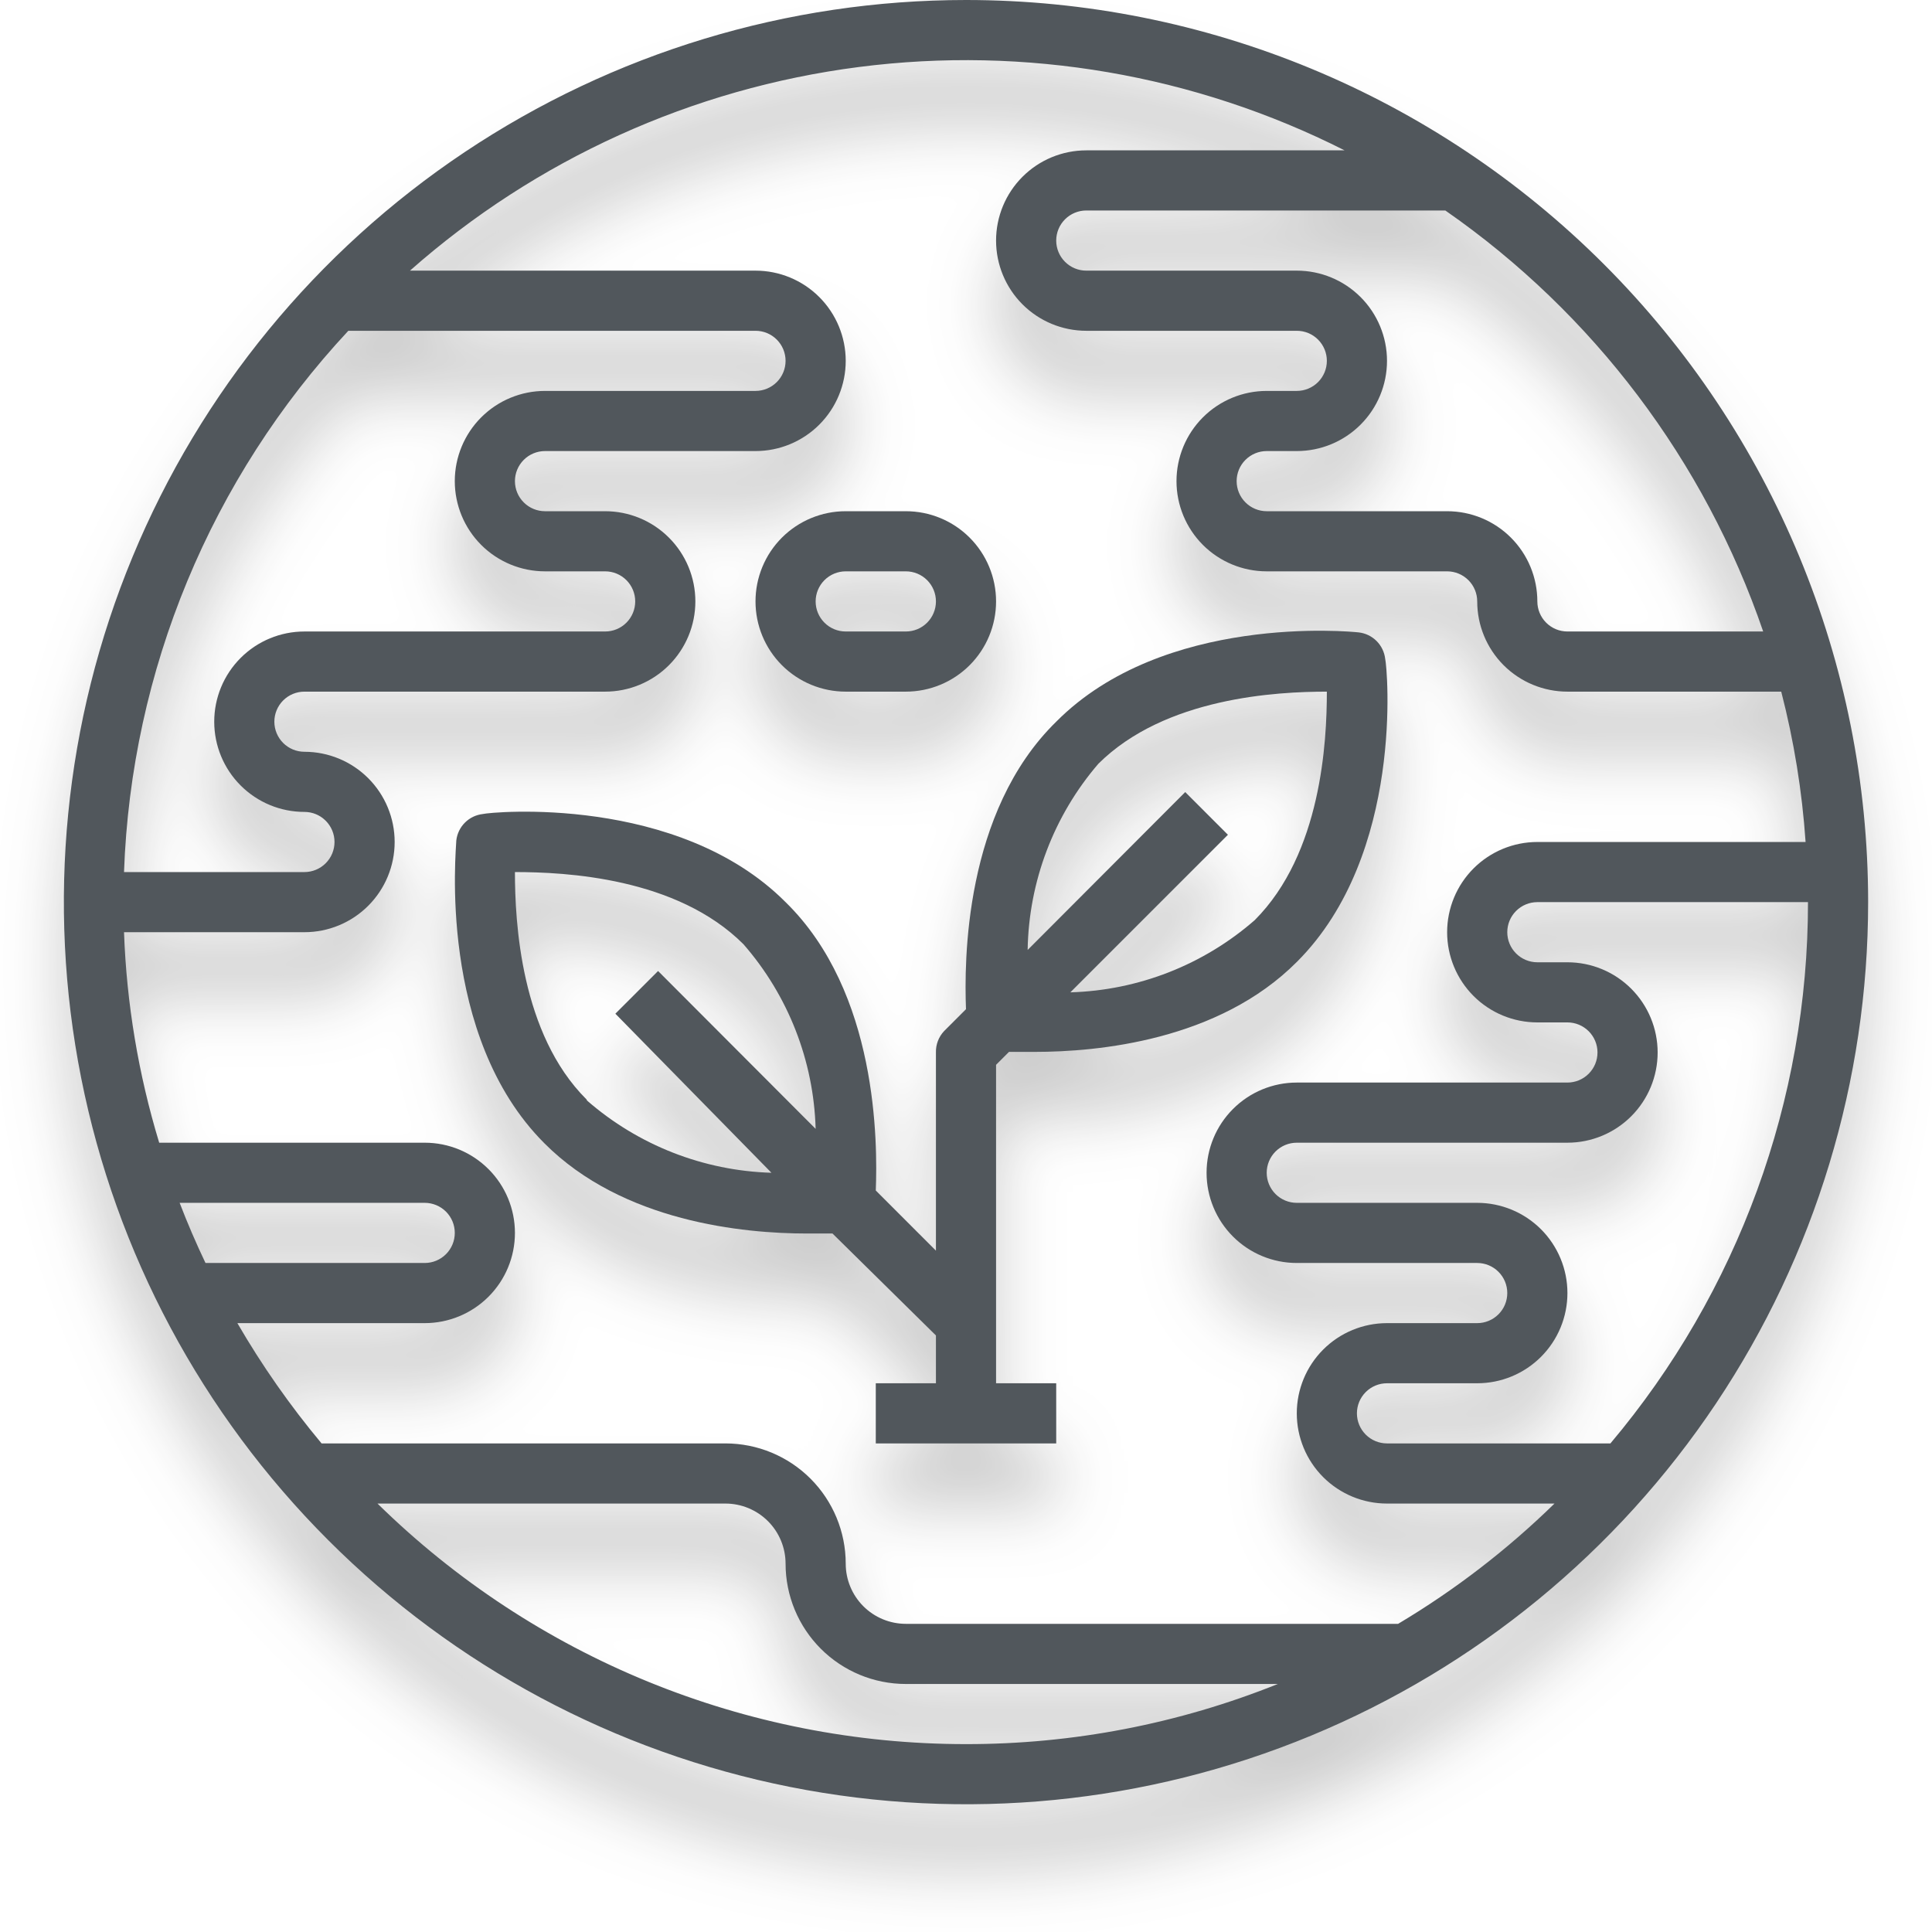
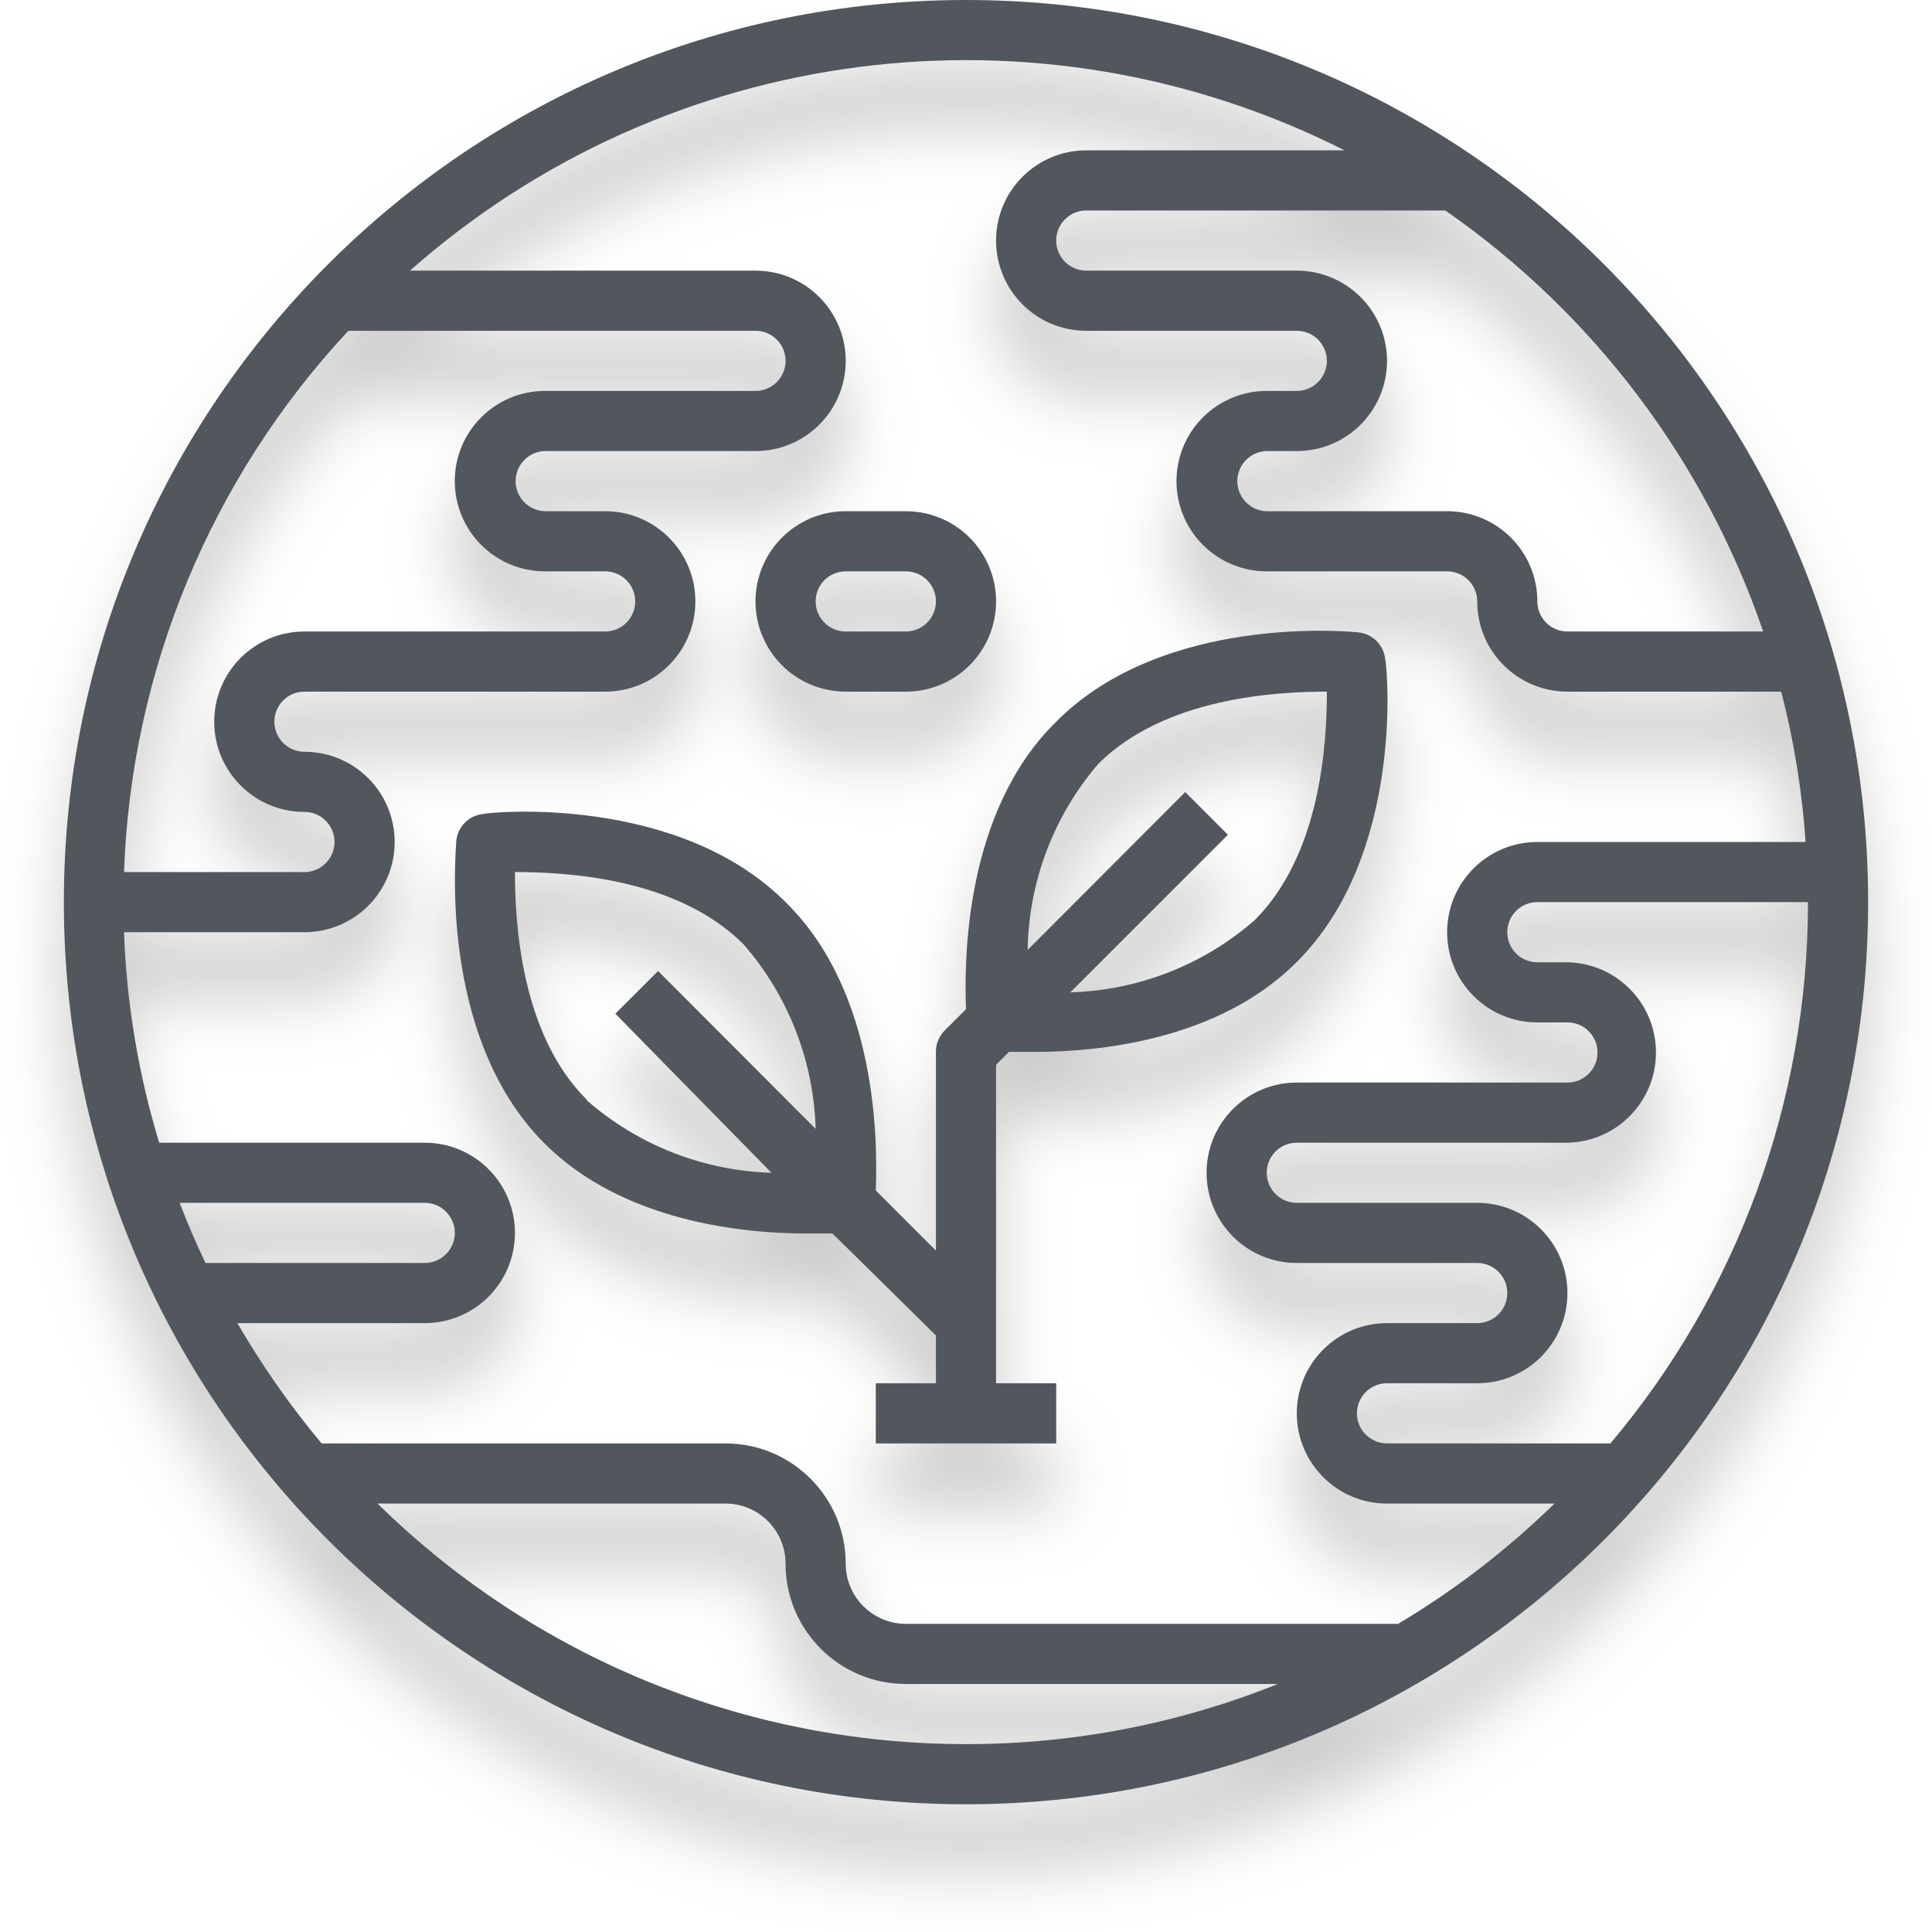
- <svg xmlns="http://www.w3.org/2000/svg" width="121" height="121" viewBox="0 0 121 121" fill="none">
-   <g opacity="0.8" filter="url(#filter0_d)">
-     <path d="M60.5 0C49.325 0 38.402 3.314 29.11 9.522C19.819 15.73 12.577 24.554 8.301 34.878C4.024 45.202 2.906 56.563 5.086 67.523C7.266 78.483 12.647 88.55 20.549 96.451C28.45 104.353 38.517 109.734 49.477 111.914C60.437 114.094 71.798 112.976 82.122 108.699C92.446 104.423 101.27 97.181 107.478 87.89C113.686 78.598 117 67.675 117 56.5C117 41.515 111.047 27.144 100.452 16.549C89.856 5.953 75.485 0 60.5 0ZM110.427 39.55H98.167C97.667 39.55 97.188 39.352 96.835 38.998C96.482 38.645 96.283 38.166 96.283 37.667C96.283 36.168 95.688 34.731 94.629 33.672C93.569 32.612 92.132 32.017 90.633 32.017H79.333C78.834 32.017 78.355 31.818 78.002 31.465C77.648 31.112 77.45 30.633 77.45 30.133C77.45 29.634 77.648 29.155 78.002 28.802C78.355 28.448 78.834 28.25 79.333 28.25H81.217C82.715 28.25 84.152 27.655 85.212 26.595C86.271 25.536 86.867 24.099 86.867 22.6C86.867 21.102 86.271 19.664 85.212 18.605C84.152 17.545 82.715 16.95 81.217 16.95H68.033C67.534 16.95 67.055 16.752 66.702 16.398C66.348 16.045 66.15 15.566 66.15 15.067C66.15 14.567 66.348 14.088 66.702 13.735C67.055 13.382 67.534 13.183 68.033 13.183H90.52C99.793 19.63 106.767 28.866 110.427 39.55ZM21.91 20.717H47.317C47.816 20.717 48.295 20.915 48.648 21.268C49.002 21.622 49.2 22.101 49.2 22.6C49.2 23.099 49.002 23.578 48.648 23.932C48.295 24.285 47.816 24.483 47.317 24.483H34.133C32.635 24.483 31.198 25.079 30.138 26.138C29.079 27.198 28.483 28.635 28.483 30.133C28.483 31.632 29.079 33.069 30.138 34.129C31.198 35.188 32.635 35.783 34.133 35.783H37.9C38.4 35.783 38.879 35.982 39.232 36.335C39.585 36.688 39.783 37.167 39.783 37.667C39.783 38.166 39.585 38.645 39.232 38.998C38.879 39.352 38.4 39.55 37.9 39.55H19.067C17.568 39.55 16.131 40.145 15.072 41.205C14.012 42.264 13.417 43.702 13.417 45.2C13.417 46.699 14.012 48.136 15.072 49.195C16.131 50.255 17.568 50.85 19.067 50.85C19.566 50.85 20.045 51.048 20.398 51.402C20.752 51.755 20.95 52.234 20.95 52.733C20.95 53.233 20.752 53.712 20.398 54.065C20.045 54.418 19.566 54.617 19.067 54.617H7.767C8.214 41.993 13.203 29.955 21.816 20.717H21.91ZM11.251 75.333H26.6C27.099 75.333 27.578 75.532 27.932 75.885C28.285 76.238 28.483 76.717 28.483 77.217C28.483 77.716 28.285 78.195 27.932 78.548C27.578 78.902 27.099 79.1 26.6 79.1H12.87C12.287 77.876 11.741 76.614 11.251 75.333ZM60.5 109.233C46.714 109.237 33.479 103.826 23.643 94.167H45.433C46.432 94.167 47.39 94.564 48.097 95.27C48.803 95.976 49.2 96.934 49.2 97.933C49.2 99.931 49.994 101.847 51.407 103.26C52.819 104.673 54.735 105.467 56.733 105.467H80.03C73.821 107.961 67.191 109.24 60.5 109.233ZM87.564 101.7H56.733C55.734 101.7 54.776 101.303 54.07 100.597C53.364 99.89 52.967 98.932 52.967 97.933C52.967 95.935 52.173 94.019 50.76 92.606C49.347 91.194 47.431 90.4 45.433 90.4H20.14C18.171 88.043 16.407 85.523 14.867 82.867H26.6C28.099 82.867 29.536 82.271 30.595 81.212C31.655 80.152 32.25 78.715 32.25 77.217C32.25 75.718 31.655 74.281 30.595 73.222C29.536 72.162 28.099 71.567 26.6 71.567H9.97C8.669 67.286 7.928 62.855 7.767 58.383H19.067C20.565 58.383 22.002 57.788 23.062 56.728C24.121 55.669 24.717 54.232 24.717 52.733C24.717 51.235 24.121 49.798 23.062 48.738C22.002 47.679 20.565 47.083 19.067 47.083C18.567 47.083 18.088 46.885 17.735 46.532C17.382 46.178 17.183 45.7 17.183 45.2C17.183 44.7 17.382 44.221 17.735 43.868C18.088 43.515 18.567 43.317 19.067 43.317H37.9C39.398 43.317 40.836 42.721 41.895 41.662C42.955 40.602 43.55 39.165 43.55 37.667C43.55 36.168 42.955 34.731 41.895 33.672C40.836 32.612 39.398 32.017 37.9 32.017H34.133C33.634 32.017 33.155 31.818 32.802 31.465C32.448 31.112 32.25 30.633 32.25 30.133C32.25 29.634 32.448 29.155 32.802 28.802C33.155 28.448 33.634 28.25 34.133 28.25H47.317C48.815 28.25 50.252 27.655 51.312 26.595C52.371 25.536 52.967 24.099 52.967 22.6C52.967 21.102 52.371 19.664 51.312 18.605C50.252 17.545 48.815 16.95 47.317 16.95H25.677C33.56 9.982 43.353 5.54 53.788 4.197C64.223 2.854 74.821 4.672 84.211 9.417H68.033C66.535 9.417 65.098 10.012 64.038 11.072C62.979 12.131 62.383 13.568 62.383 15.067C62.383 16.565 62.979 18.002 64.038 19.062C65.098 20.121 66.535 20.717 68.033 20.717H81.217C81.716 20.717 82.195 20.915 82.548 21.268C82.902 21.622 83.1 22.101 83.1 22.6C83.1 23.099 82.902 23.578 82.548 23.932C82.195 24.285 81.716 24.483 81.217 24.483H79.333C77.835 24.483 76.398 25.079 75.338 26.138C74.279 27.198 73.683 28.635 73.683 30.133C73.683 31.632 74.279 33.069 75.338 34.129C76.398 35.188 77.835 35.783 79.333 35.783H90.633C91.133 35.783 91.612 35.982 91.965 36.335C92.318 36.688 92.517 37.167 92.517 37.667C92.517 39.165 93.112 40.602 94.171 41.662C95.231 42.721 96.668 43.317 98.167 43.317H111.557C112.355 46.402 112.865 49.554 113.083 52.733H96.283C94.785 52.733 93.348 53.329 92.288 54.388C91.229 55.448 90.633 56.885 90.633 58.383C90.633 59.882 91.229 61.319 92.288 62.379C93.348 63.438 94.785 64.033 96.283 64.033H98.167C98.666 64.033 99.145 64.232 99.498 64.585C99.852 64.938 100.05 65.417 100.05 65.917C100.05 66.416 99.852 66.895 99.498 67.248C99.145 67.602 98.666 67.8 98.167 67.8H81.217C79.718 67.8 78.281 68.395 77.222 69.455C76.162 70.514 75.567 71.951 75.567 73.45C75.567 74.948 76.162 76.386 77.222 77.445C78.281 78.505 79.718 79.1 81.217 79.1H92.517C93.016 79.1 93.495 79.298 93.848 79.652C94.202 80.005 94.4 80.484 94.4 80.983C94.4 81.483 94.202 81.962 93.848 82.315C93.495 82.668 93.016 82.867 92.517 82.867H86.867C85.368 82.867 83.931 83.462 82.871 84.522C81.812 85.581 81.217 87.018 81.217 88.517C81.217 90.015 81.812 91.452 82.871 92.512C83.931 93.571 85.368 94.167 86.867 94.167H97.357C94.401 97.056 91.114 99.585 87.564 101.7ZM86.867 90.4C86.367 90.4 85.888 90.202 85.535 89.848C85.182 89.495 84.983 89.016 84.983 88.517C84.983 88.017 85.182 87.538 85.535 87.185C85.888 86.832 86.367 86.633 86.867 86.633H92.517C94.015 86.633 95.452 86.038 96.512 84.978C97.571 83.919 98.167 82.482 98.167 80.983C98.167 79.485 97.571 78.048 96.512 76.988C95.452 75.929 94.015 75.333 92.517 75.333H81.217C80.717 75.333 80.238 75.135 79.885 74.782C79.532 74.428 79.333 73.95 79.333 73.45C79.333 72.951 79.532 72.472 79.885 72.118C80.238 71.765 80.717 71.567 81.217 71.567H98.167C99.665 71.567 101.102 70.971 102.162 69.912C103.221 68.852 103.817 67.415 103.817 65.917C103.817 64.418 103.221 62.981 102.162 61.922C101.102 60.862 99.665 60.267 98.167 60.267H96.283C95.784 60.267 95.305 60.068 94.952 59.715C94.598 59.362 94.4 58.883 94.4 58.383C94.4 57.884 94.598 57.405 94.952 57.052C95.305 56.698 95.784 56.5 96.283 56.5H113.233C113.239 68.906 108.856 80.914 100.86 90.4H86.867Z" fill="#262D33" />
-     <path d="M47.317 37.667C47.317 39.165 47.912 40.602 48.971 41.662C50.031 42.721 51.468 43.317 52.967 43.317H56.733C58.232 43.317 59.669 42.721 60.728 41.662C61.788 40.602 62.383 39.165 62.383 37.667C62.383 36.168 61.788 34.731 60.728 33.671C59.669 32.612 58.232 32.017 56.733 32.017H52.967C51.468 32.017 50.031 32.612 48.971 33.671C47.912 34.731 47.317 36.168 47.317 37.667ZM58.617 37.667C58.617 38.166 58.418 38.645 58.065 38.998C57.712 39.352 57.233 39.55 56.733 39.55H52.967C52.467 39.55 51.988 39.352 51.635 38.998C51.282 38.645 51.083 38.166 51.083 37.667C51.083 37.167 51.282 36.688 51.635 36.335C51.988 35.982 52.467 35.783 52.967 35.783H56.733C57.233 35.783 57.712 35.982 58.065 36.335C58.418 36.688 58.617 37.167 58.617 37.667Z" fill="#262D33" />
-     <path d="M60.5 63.205L59.125 64.58C58.786 64.941 58.604 65.421 58.617 65.917V78.328L54.85 74.561C54.963 71.567 54.982 62.15 49.2 56.5C42.458 49.739 30.743 50.85 30.235 50.982C29.812 51.03 29.418 51.22 29.117 51.521C28.816 51.822 28.626 52.216 28.578 52.639C28.578 53.148 27.353 64.862 34.096 71.604C39.011 76.539 46.601 77.254 50.518 77.254H52.138L58.617 83.639V86.633H54.85V90.4H66.15V86.633H62.383V66.689L63.193 65.879H64.813C68.73 65.879 76.32 65.182 81.236 60.229C87.978 53.487 86.885 41.772 86.754 41.264C86.705 40.841 86.515 40.447 86.214 40.146C85.913 39.845 85.519 39.655 85.096 39.607C84.588 39.55 72.874 38.42 66.15 45.2C60.368 50.85 60.387 60.267 60.5 63.205ZM36.732 68.855C32.608 64.749 32.25 57.743 32.25 54.617C35.414 54.617 42.382 54.956 46.563 59.137C49.366 62.35 50.964 66.438 51.083 70.7L41.215 60.813L38.54 63.487L48.315 73.45C44.06 73.324 39.98 71.727 36.77 68.93L36.732 68.855ZM83.1 43.317C83.1 46.443 82.761 53.449 78.58 57.63C75.372 60.43 71.291 62.027 67.035 62.15L76.904 52.281L74.23 49.607L64.361 59.495C64.43 55.211 65.995 51.087 68.787 47.837C72.968 43.675 79.974 43.317 83.1 43.317Z" fill="#262D33" />
+ <svg xmlns="http://www.w3.org/2000/svg" width="121" height="121" fill="none">
+   <g opacity=".8" filter="url(#filter0_d)" fill="#262D33">
+     <path d="M60.5 0a56.5 56.5 0 1 0 0 113 56.5 56.5 0 0 0 0-113zm49.927 39.55h-12.26a1.883 1.883 0 0 1-1.884-1.883 5.65 5.65 0 0 0-5.65-5.65h-11.3a1.884 1.884 0 0 1 0-3.767h1.884a5.65 5.65 0 0 0 0-11.3H68.033a1.883 1.883 0 0 1 0-3.767H90.52a53.052 53.052 0 0 1 19.907 26.367zM21.91 20.717h25.407a1.883 1.883 0 1 1 0 3.766H34.133a5.65 5.65 0 0 0 0 11.3H37.9a1.883 1.883 0 1 1 0 3.767H19.067a5.65 5.65 0 0 0 0 11.3 1.883 1.883 0 1 1 0 3.767h-11.3a52.432 52.432 0 0 1 14.05-33.9h.093zM11.25 75.333H26.6a1.883 1.883 0 1 1 0 3.767H12.87a51.498 51.498 0 0 1-1.62-3.767zm49.25 33.9a52.58 52.58 0 0 1-36.857-15.066h21.79a3.767 3.767 0 0 1 3.767 3.766 7.533 7.533 0 0 0 7.533 7.534H80.03a52.25 52.25 0 0 1-19.53 3.766zm27.064-7.533h-30.83a3.768 3.768 0 0 1-3.767-3.767 7.533 7.533 0 0 0-7.534-7.533H20.14a53.995 53.995 0 0 1-5.273-7.533H26.6a5.65 5.65 0 0 0 0-11.3H9.97a51.735 51.735 0 0 1-2.203-13.184h11.3a5.65 5.65 0 1 0 0-11.3 1.883 1.883 0 1 1 0-3.766H37.9a5.65 5.65 0 0 0 0-11.3h-3.767a1.884 1.884 0 0 1 0-3.767h13.184a5.65 5.65 0 1 0 0-11.3h-21.64a52.583 52.583 0 0 1 58.534-7.533H68.033a5.65 5.65 0 0 0 0 11.3h13.184a1.883 1.883 0 1 1 0 3.766h-1.884a5.65 5.65 0 0 0 0 11.3h11.3a1.883 1.883 0 0 1 1.884 1.884 5.65 5.65 0 0 0 5.65 5.65h13.39a51.735 51.735 0 0 1 1.526 9.416h-16.8a5.65 5.65 0 0 0 0 11.3h1.884a1.883 1.883 0 1 1 0 3.767h-16.95a5.65 5.65 0 0 0 0 11.3h11.3a1.883 1.883 0 1 1 0 3.767h-5.65a5.65 5.65 0 1 0 0 11.3h10.49a52.316 52.316 0 0 1-9.793 7.533zm-.697-11.3a1.883 1.883 0 1 1 0-3.767h5.65a5.65 5.65 0 0 0 0-11.3h-11.3a1.883 1.883 0 1 1 0-3.766h16.95a5.651 5.651 0 0 0 0-11.3h-1.884a1.883 1.883 0 0 1 0-3.767h16.95a52.558 52.558 0 0 1-12.373 33.9H86.867z" />
+     <path d="M47.317 37.667a5.65 5.65 0 0 0 5.65 5.65h3.766a5.65 5.65 0 0 0 0-11.3h-3.766a5.65 5.65 0 0 0-5.65 5.65zm11.3 0a1.883 1.883 0 0 1-1.884 1.883h-3.766a1.883 1.883 0 0 1 0-3.767h3.766a1.883 1.883 0 0 1 1.884 1.884zM60.5 63.205l-1.375 1.375a1.883 1.883 0 0 0-.508 1.337v12.41l-3.767-3.766c.113-2.994.132-12.41-5.65-18.06-6.742-6.762-18.457-5.65-18.965-5.52a1.883 1.883 0 0 0-1.657 1.658c0 .509-1.225 12.223 5.518 18.965 4.915 4.935 12.505 5.65 16.422 5.65h1.62l6.479 6.385v2.994H54.85V90.4h11.3v-3.767h-3.767V66.69l.81-.81h1.62c3.917 0 11.507-.697 16.422-5.65 6.743-6.742 5.65-18.457 5.519-18.965a1.883 1.883 0 0 0-1.658-1.657c-.508-.057-12.222-1.187-18.946 5.593-5.782 5.65-5.763 15.067-5.65 18.005zm-23.768 5.65c-4.124-4.106-4.482-11.112-4.482-14.238 3.164 0 10.132.339 14.313 4.52a18.381 18.381 0 0 1 4.52 11.563l-9.868-9.887-2.675 2.674 9.775 9.963a18.4 18.4 0 0 1-11.545-4.52l-.038-.075zM83.1 43.317c0 3.126-.339 10.132-4.52 14.313a18.363 18.363 0 0 1-11.545 4.52l9.869-9.869-2.674-2.674-9.87 9.888a18.344 18.344 0 0 1 4.427-11.658c4.18-4.162 11.187-4.52 14.313-4.52z" />
  </g>
  <defs>
    <filter id="filter0_d" x="0" y="0" width="121" height="121" filterUnits="userSpaceOnUse" color-interpolation-filters="sRGB">
      <feFlood flood-opacity="0" result="BackgroundImageFix" />
-       <feColorMatrix in="SourceAlpha" type="matrix" values="0 0 0 0 0 0 0 0 0 0 0 0 0 0 0 0 0 0 127 0" />
+       <feColorMatrix in="SourceAlpha" values="0 0 0 0 0 0 0 0 0 0 0 0 0 0 0 0 0 0 127 0" />
      <feOffset dy="4" />
      <feGaussianBlur stdDeviation="2" />
-       <feColorMatrix type="matrix" values="0 0 0 0 0 0 0 0 0 0 0 0 0 0 0 0 0 0 0.25 0" />
-       <feBlend mode="normal" in2="BackgroundImageFix" result="effect1_dropShadow" />
-       <feBlend mode="normal" in="SourceGraphic" in2="effect1_dropShadow" result="shape" />
+       <feColorMatrix values="0 0 0 0 0 0 0 0 0 0 0 0 0 0 0 0 0 0 0.25 0" />
+       <feBlend in2="BackgroundImageFix" result="effect1_dropShadow" />
+       <feBlend in="SourceGraphic" in2="effect1_dropShadow" result="shape" />
    </filter>
  </defs>
</svg>
